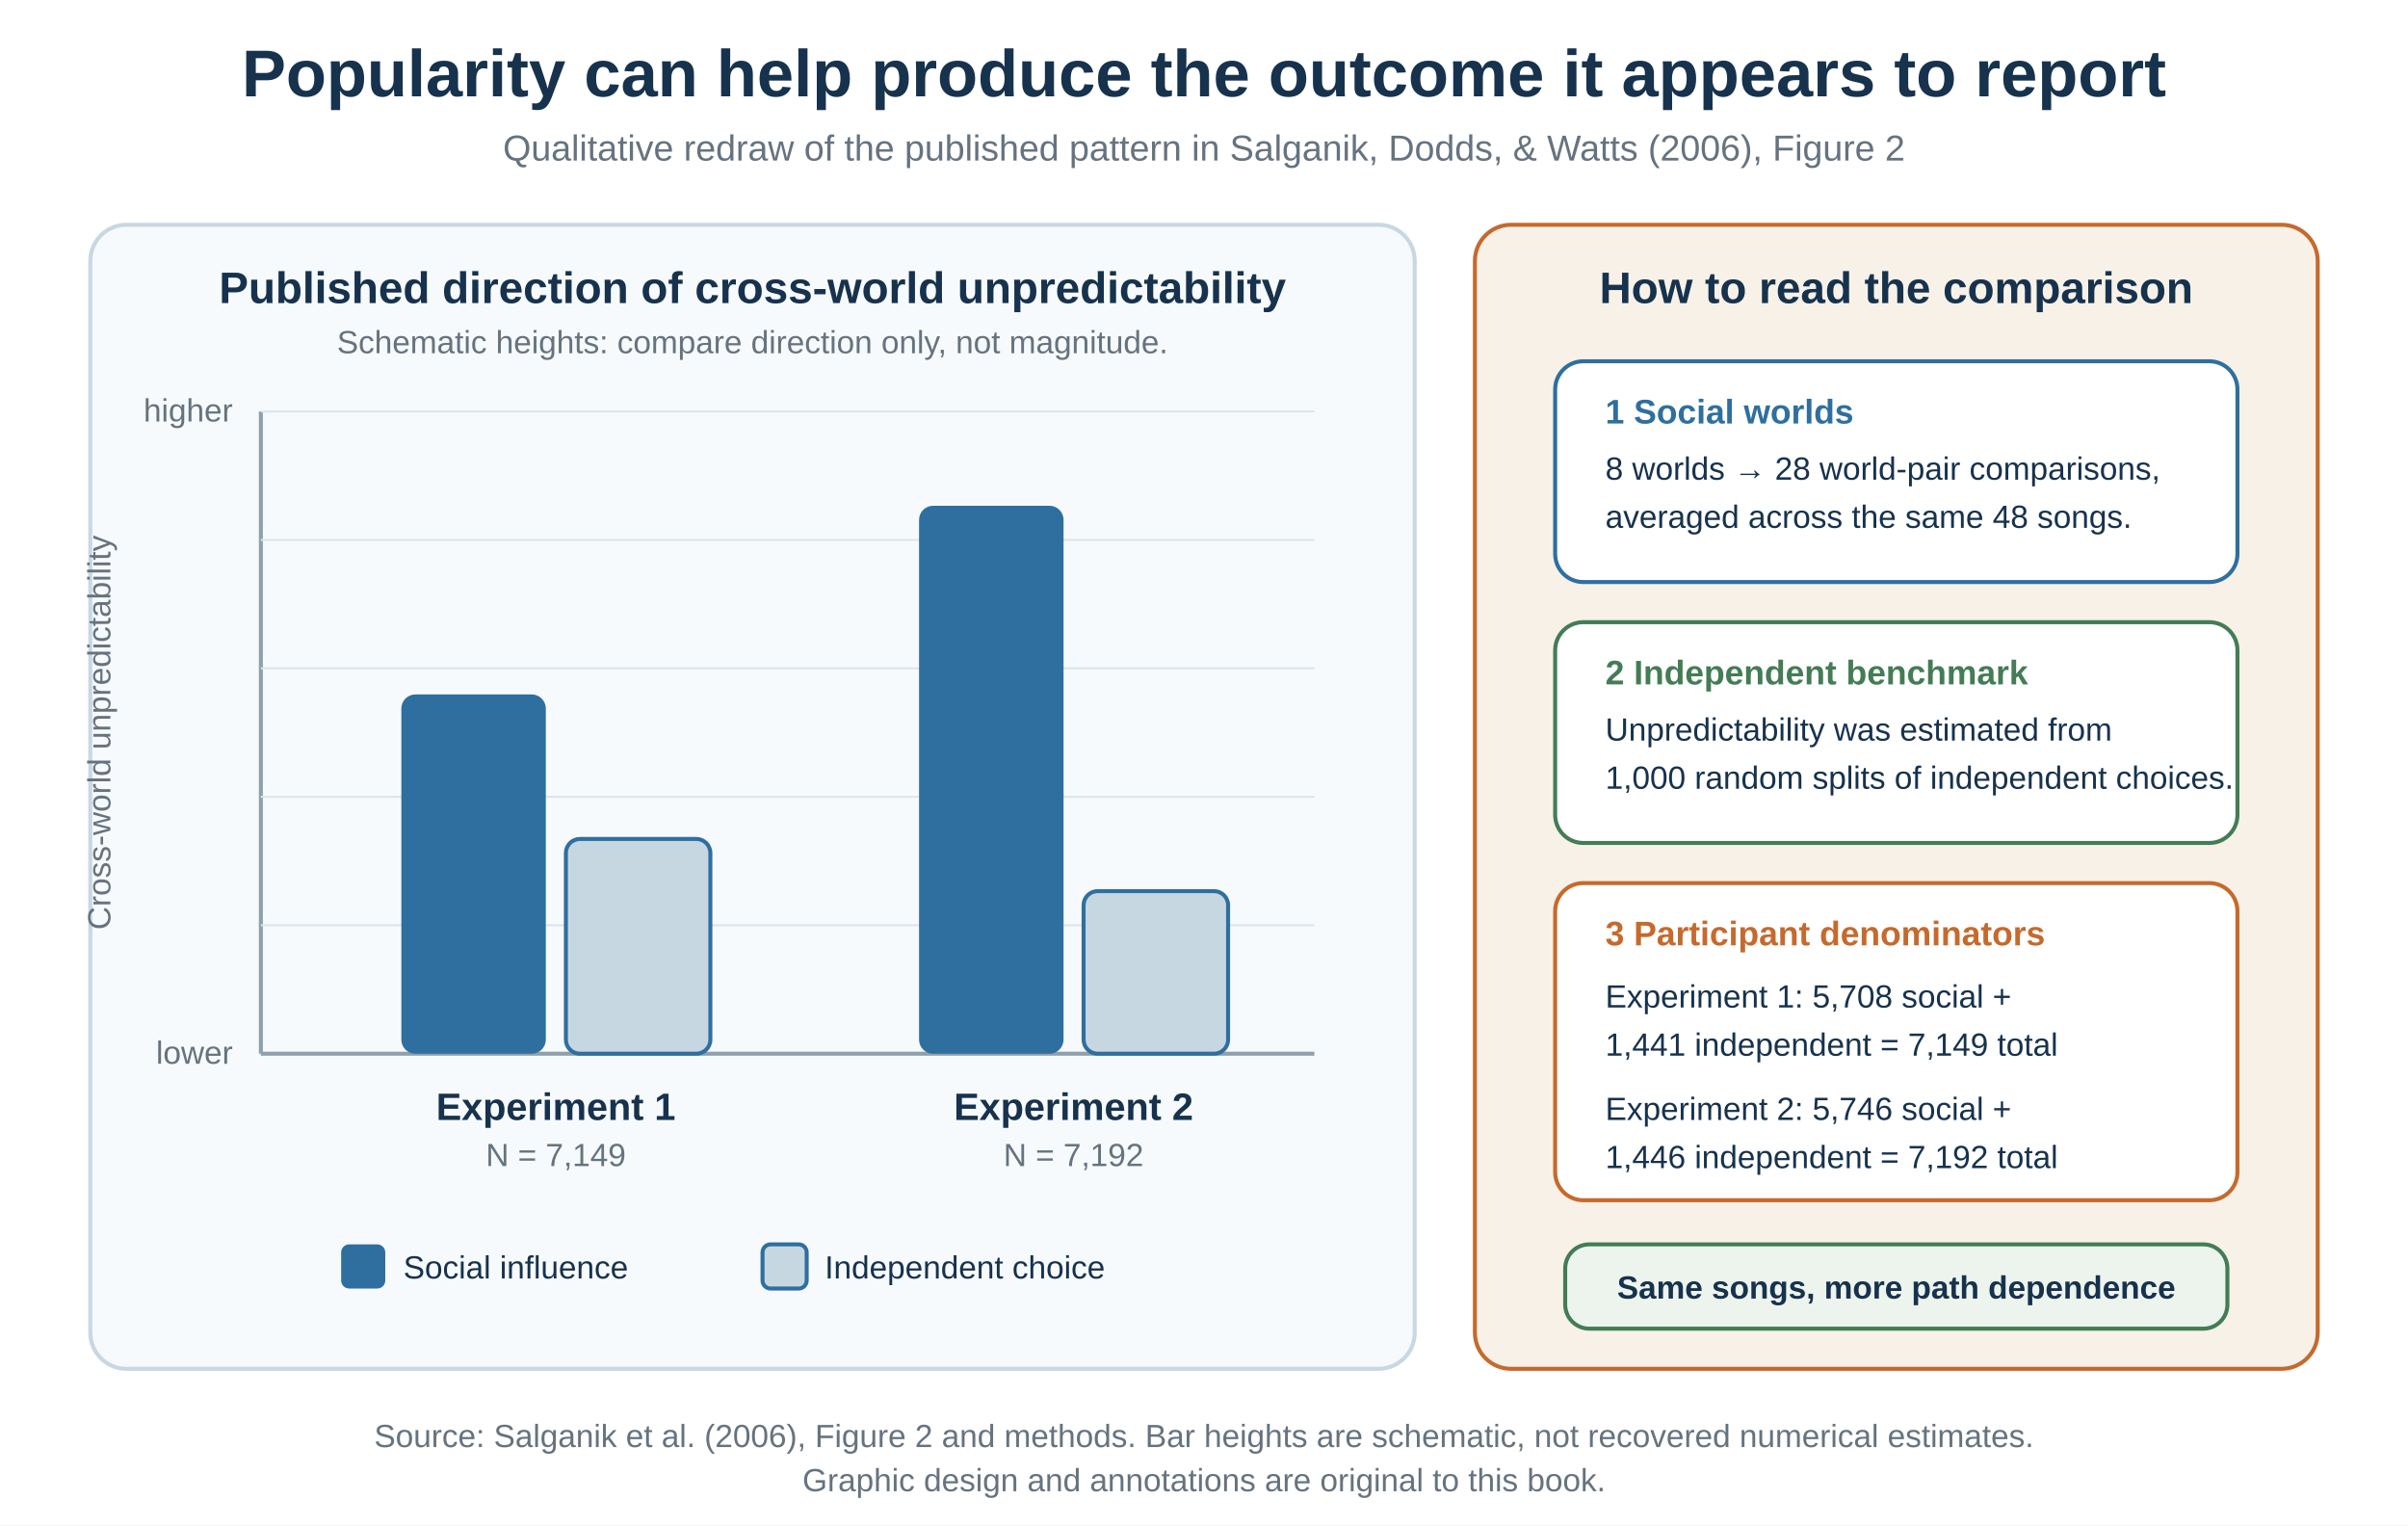
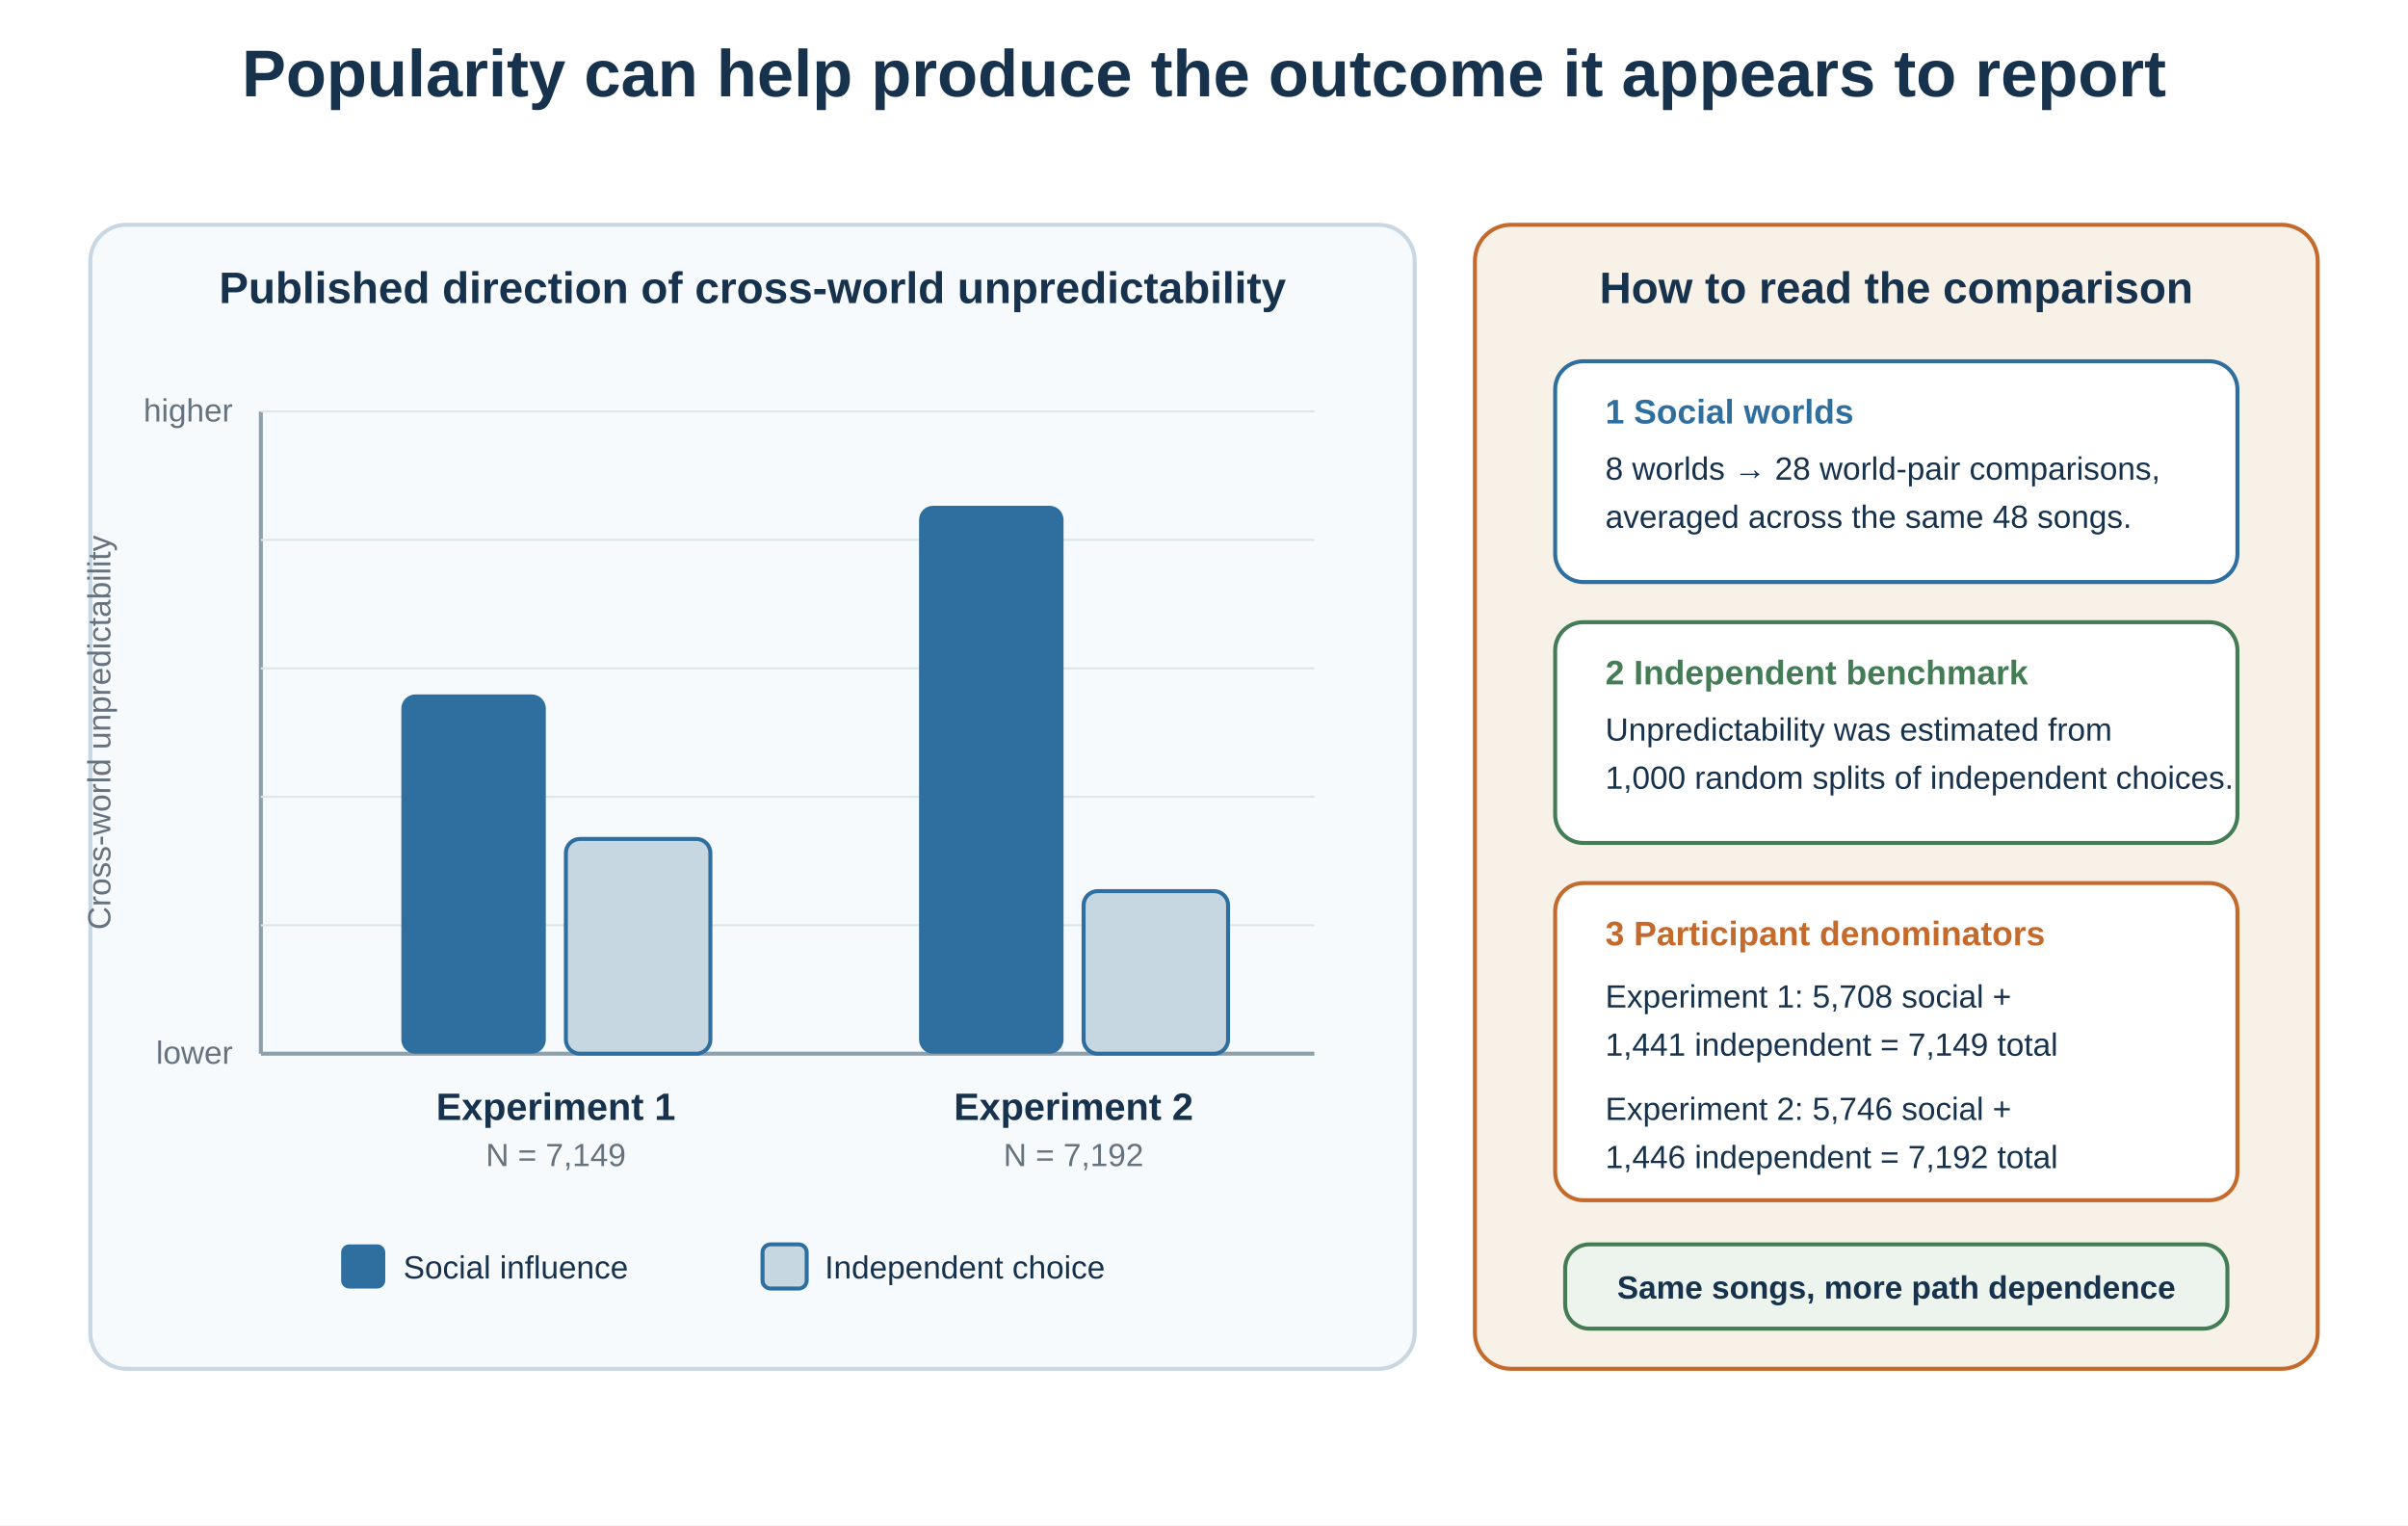
<svg xmlns="http://www.w3.org/2000/svg" width="1200" height="760" viewBox="0 0 1200 760" role="img" aria-labelledby="title desc">
  <rect width="1200" height="760" fill="#ffffff" />
  <text x="600" y="48" text-anchor="middle" font-family="Arial, sans-serif" font-size="33" font-weight="700" fill="#17324d">Popularity can help produce the outcome it appears to report</text>
-   <text x="600" y="80" text-anchor="middle" font-family="Arial, sans-serif" font-size="18" fill="#66737f">Qualitative redraw of the published pattern in Salganik, Dodds, &amp; Watts (2006), Figure 2</text>
  <rect x="45" y="112" width="660" height="570" rx="18" fill="#f7fafc" stroke="#c8d7e2" stroke-width="2" />
  <text x="375" y="151" text-anchor="middle" font-family="Arial, sans-serif" font-size="22" font-weight="700" fill="#17324d">Published direction of cross-world unpredictability</text>
-   <text x="375" y="176" text-anchor="middle" font-family="Arial, sans-serif" font-size="16" fill="#66737f">Schematic heights: compare direction only, not magnitude.</text>
  <line x1="130" y1="525" x2="655" y2="525" stroke="#8fa0ad" stroke-width="2" />
  <line x1="130" y1="205" x2="130" y2="525" stroke="#8fa0ad" stroke-width="2" />
  <g font-family="Arial, sans-serif" font-size="16" fill="#66737f">
    <text x="116" y="530" text-anchor="end">lower</text>
    <line x1="130" y1="461" x2="655" y2="461" stroke="#dce5ea" />
    <line x1="130" y1="397" x2="655" y2="397" stroke="#dce5ea" />
    <line x1="130" y1="333" x2="655" y2="333" stroke="#dce5ea" />
    <line x1="130" y1="269" x2="655" y2="269" stroke="#dce5ea" />
    <line x1="130" y1="205" x2="655" y2="205" stroke="#dce5ea" />
    <text x="116" y="210" text-anchor="end">higher</text>
    <text x="55" y="365" transform="rotate(-90 55 365)" text-anchor="middle" font-size="16">Cross-world unpredictability</text>
  </g>
  <rect x="200" y="346" width="72" height="179" rx="7" fill="#2f6f9f" />
  <rect x="282" y="418" width="72" height="107" rx="7" fill="#c7d7e2" stroke="#2f6f9f" stroke-width="2" />
  <text x="277" y="558" text-anchor="middle" font-family="Arial, sans-serif" font-size="19" font-weight="700" fill="#17324d">Experiment 1</text>
  <text x="277" y="581" text-anchor="middle" font-family="Arial, sans-serif" font-size="16" fill="#66737f">N = 7,149</text>
  <rect x="458" y="252" width="72" height="273" rx="7" fill="#2f6f9f" />
  <rect x="540" y="444" width="72" height="81" rx="7" fill="#c7d7e2" stroke="#2f6f9f" stroke-width="2" />
  <text x="535" y="558" text-anchor="middle" font-family="Arial, sans-serif" font-size="19" font-weight="700" fill="#17324d">Experiment 2</text>
  <text x="535" y="581" text-anchor="middle" font-family="Arial, sans-serif" font-size="16" fill="#66737f">N = 7,192</text>
  <rect x="170" y="620" width="22" height="22" rx="4" fill="#2f6f9f" />
  <text x="201" y="637" font-family="Arial, sans-serif" font-size="16" fill="#17324d">Social influence</text>
  <rect x="380" y="620" width="22" height="22" rx="4" fill="#c7d7e2" stroke="#2f6f9f" stroke-width="2" />
  <text x="411" y="637" font-family="Arial, sans-serif" font-size="16" fill="#17324d">Independent choice</text>
  <rect x="735" y="112" width="420" height="570" rx="18" fill="#f7f1e8" stroke="#c56a2d" stroke-width="2" />
  <text x="945" y="151" text-anchor="middle" font-family="Arial, sans-serif" font-size="22" font-weight="700" fill="#17324d">How to read the comparison</text>
  <rect x="775" y="180" width="340" height="110" rx="14" fill="#ffffff" stroke="#2f6f9f" stroke-width="2" />
  <text x="800" y="211" font-family="Arial, sans-serif" font-size="17" font-weight="700" fill="#2f6f9f">1  Social worlds</text>
  <text x="800" y="239" font-family="Arial, sans-serif" font-size="16" fill="#17324d">8 worlds → 28 world-pair comparisons,</text>
  <text x="800" y="263" font-family="Arial, sans-serif" font-size="16" fill="#17324d">averaged across the same 48 songs.</text>
  <rect x="775" y="310" width="340" height="110" rx="14" fill="#ffffff" stroke="#447c55" stroke-width="2" />
  <text x="800" y="341" font-family="Arial, sans-serif" font-size="17" font-weight="700" fill="#447c55">2  Independent benchmark</text>
  <text x="800" y="369" font-family="Arial, sans-serif" font-size="16" fill="#17324d">Unpredictability was estimated from</text>
  <text x="800" y="393" font-family="Arial, sans-serif" font-size="16" fill="#17324d">1,000 random splits of independent choices.</text>
  <rect x="775" y="440" width="340" height="158" rx="14" fill="#ffffff" stroke="#c56a2d" stroke-width="2" />
  <text x="800" y="471" font-family="Arial, sans-serif" font-size="17" font-weight="700" fill="#c56a2d">3  Participant denominators</text>
  <text x="800" y="502" font-family="Arial, sans-serif" font-size="16" fill="#17324d">Experiment 1: 5,708 social +</text>
  <text x="800" y="526" font-family="Arial, sans-serif" font-size="16" fill="#17324d">1,441 independent = 7,149 total</text>
  <text x="800" y="558" font-family="Arial, sans-serif" font-size="16" fill="#17324d">Experiment 2: 5,746 social +</text>
  <text x="800" y="582" font-family="Arial, sans-serif" font-size="16" fill="#17324d">1,446 independent = 7,192 total</text>
  <rect x="780" y="620" width="330" height="42" rx="12" fill="#edf4ed" stroke="#447c55" stroke-width="2" />
  <text x="945" y="647" text-anchor="middle" font-family="Arial, sans-serif" font-size="16" font-weight="700" fill="#17324d">Same songs, more path dependence</text>
-   <text x="600" y="721" text-anchor="middle" font-family="Arial, sans-serif" font-size="16" fill="#66737f">Source: Salganik et al. (2006), Figure 2 and methods. Bar heights are schematic, not recovered numerical estimates.</text>
-   <text x="600" y="743" text-anchor="middle" font-family="Arial, sans-serif" font-size="16" fill="#66737f">Graphic design and annotations are original to this book.</text>
</svg>
